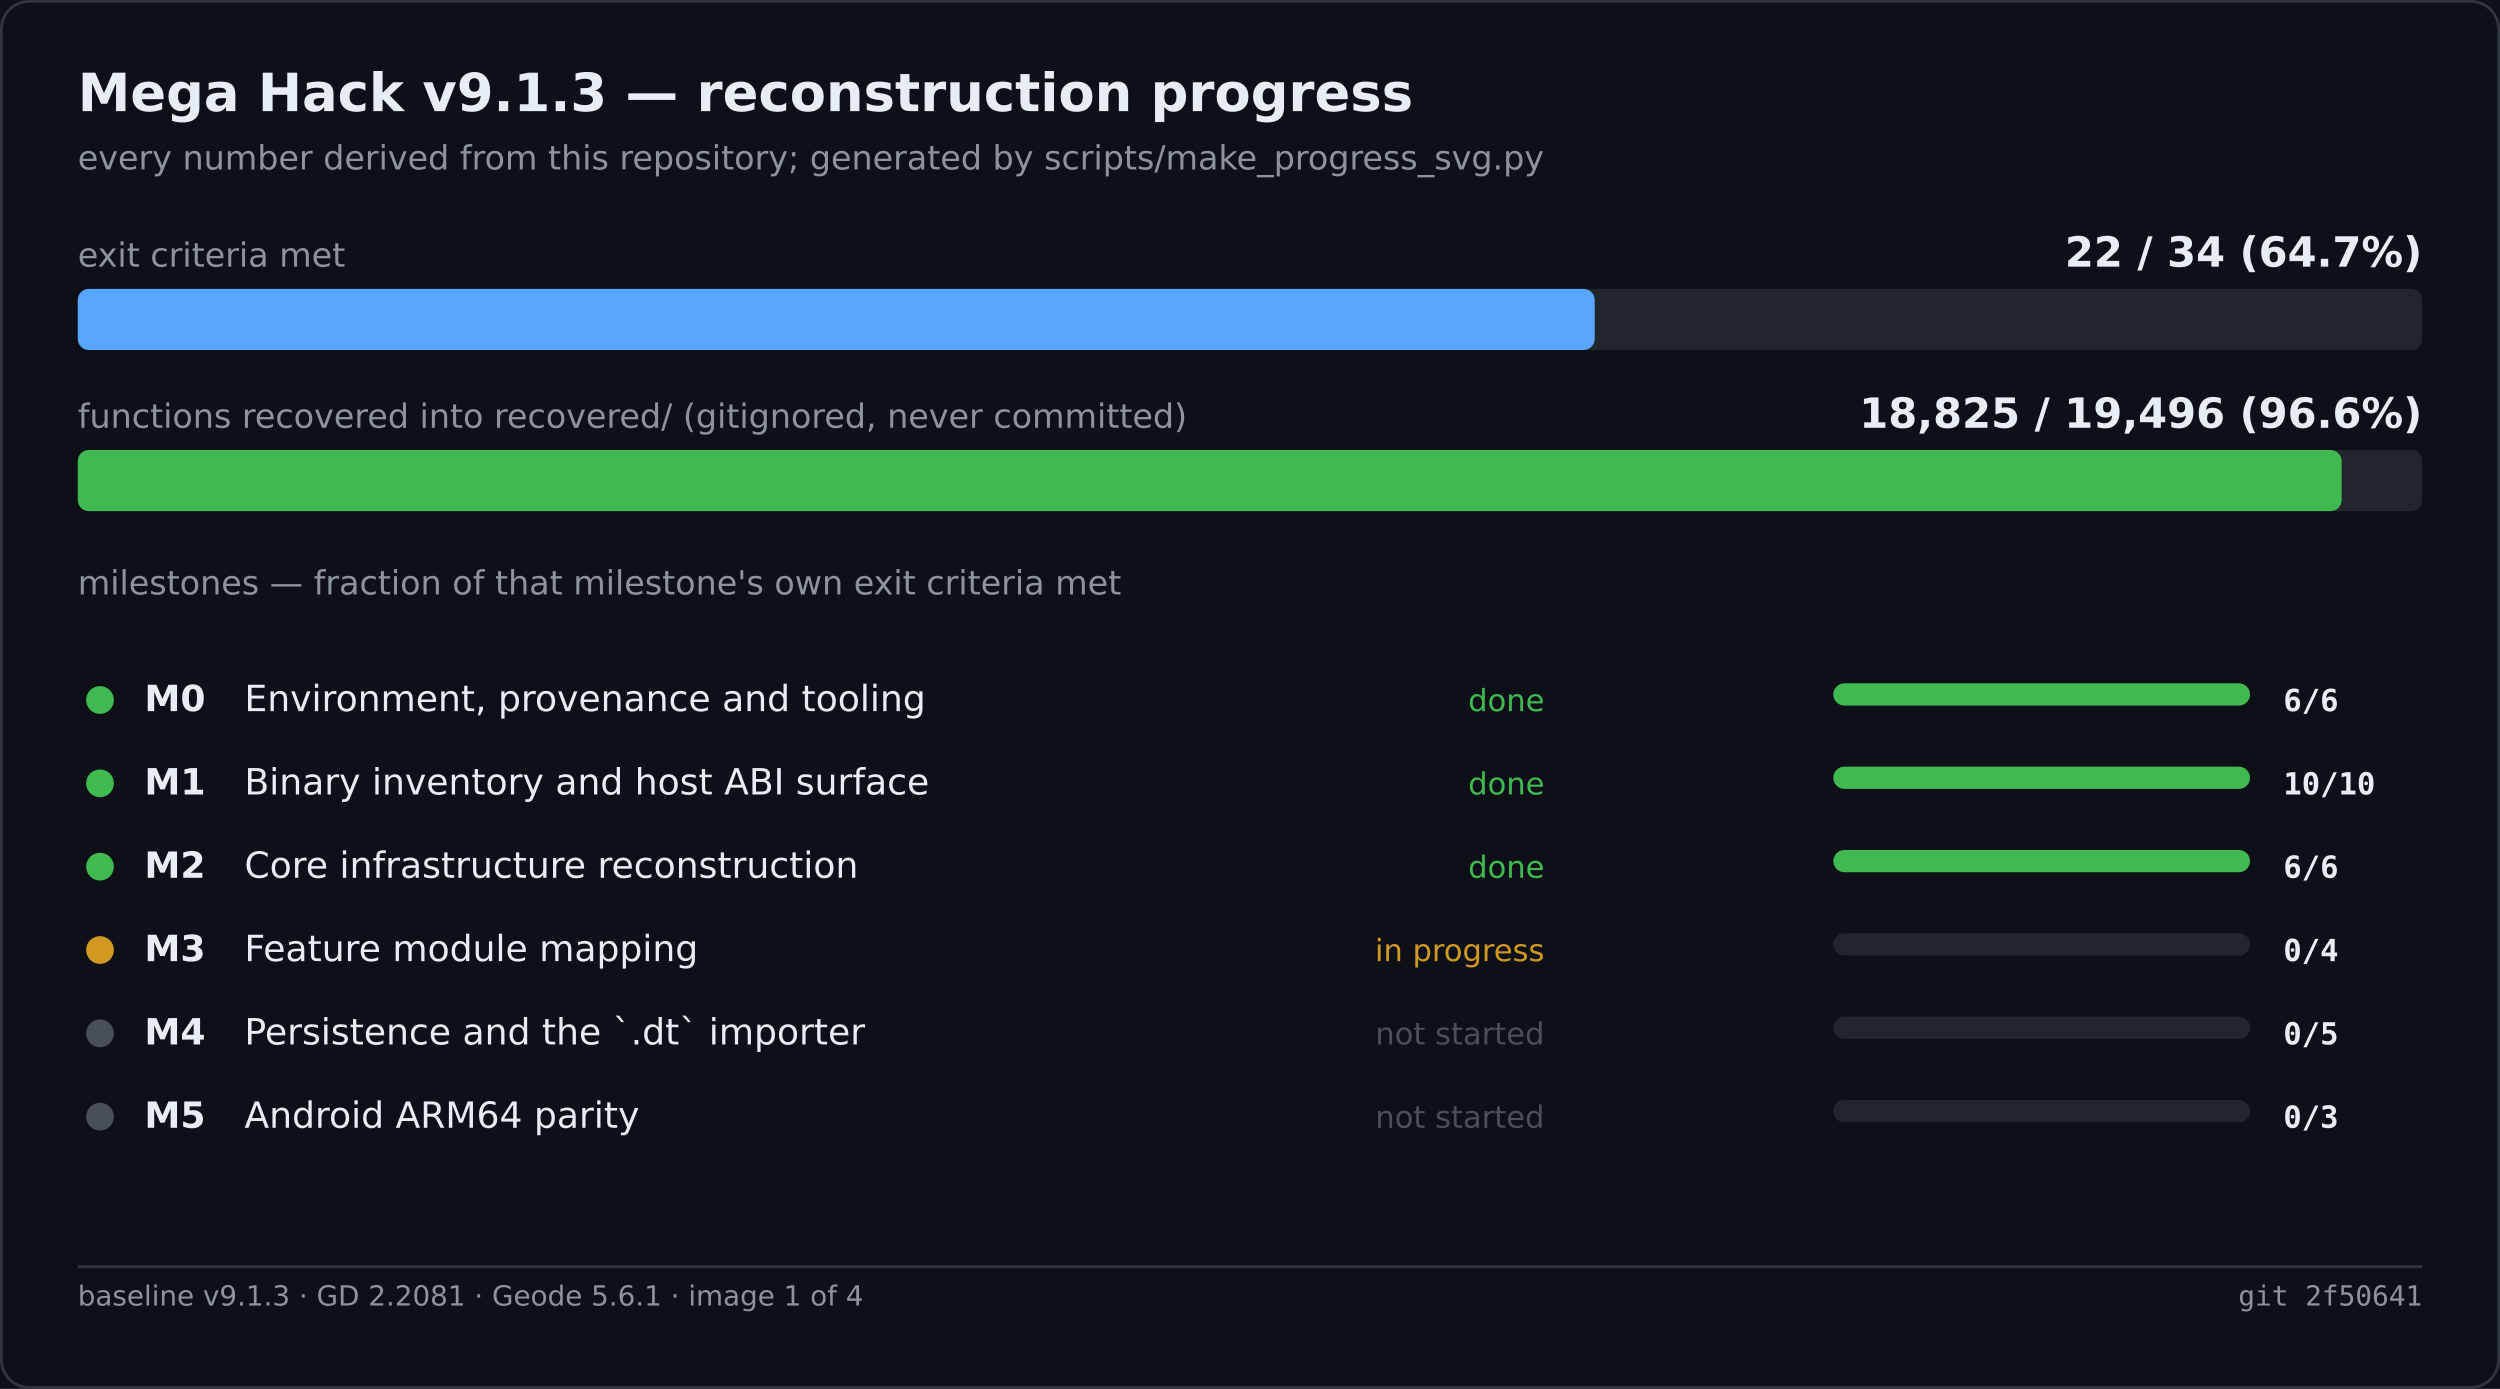
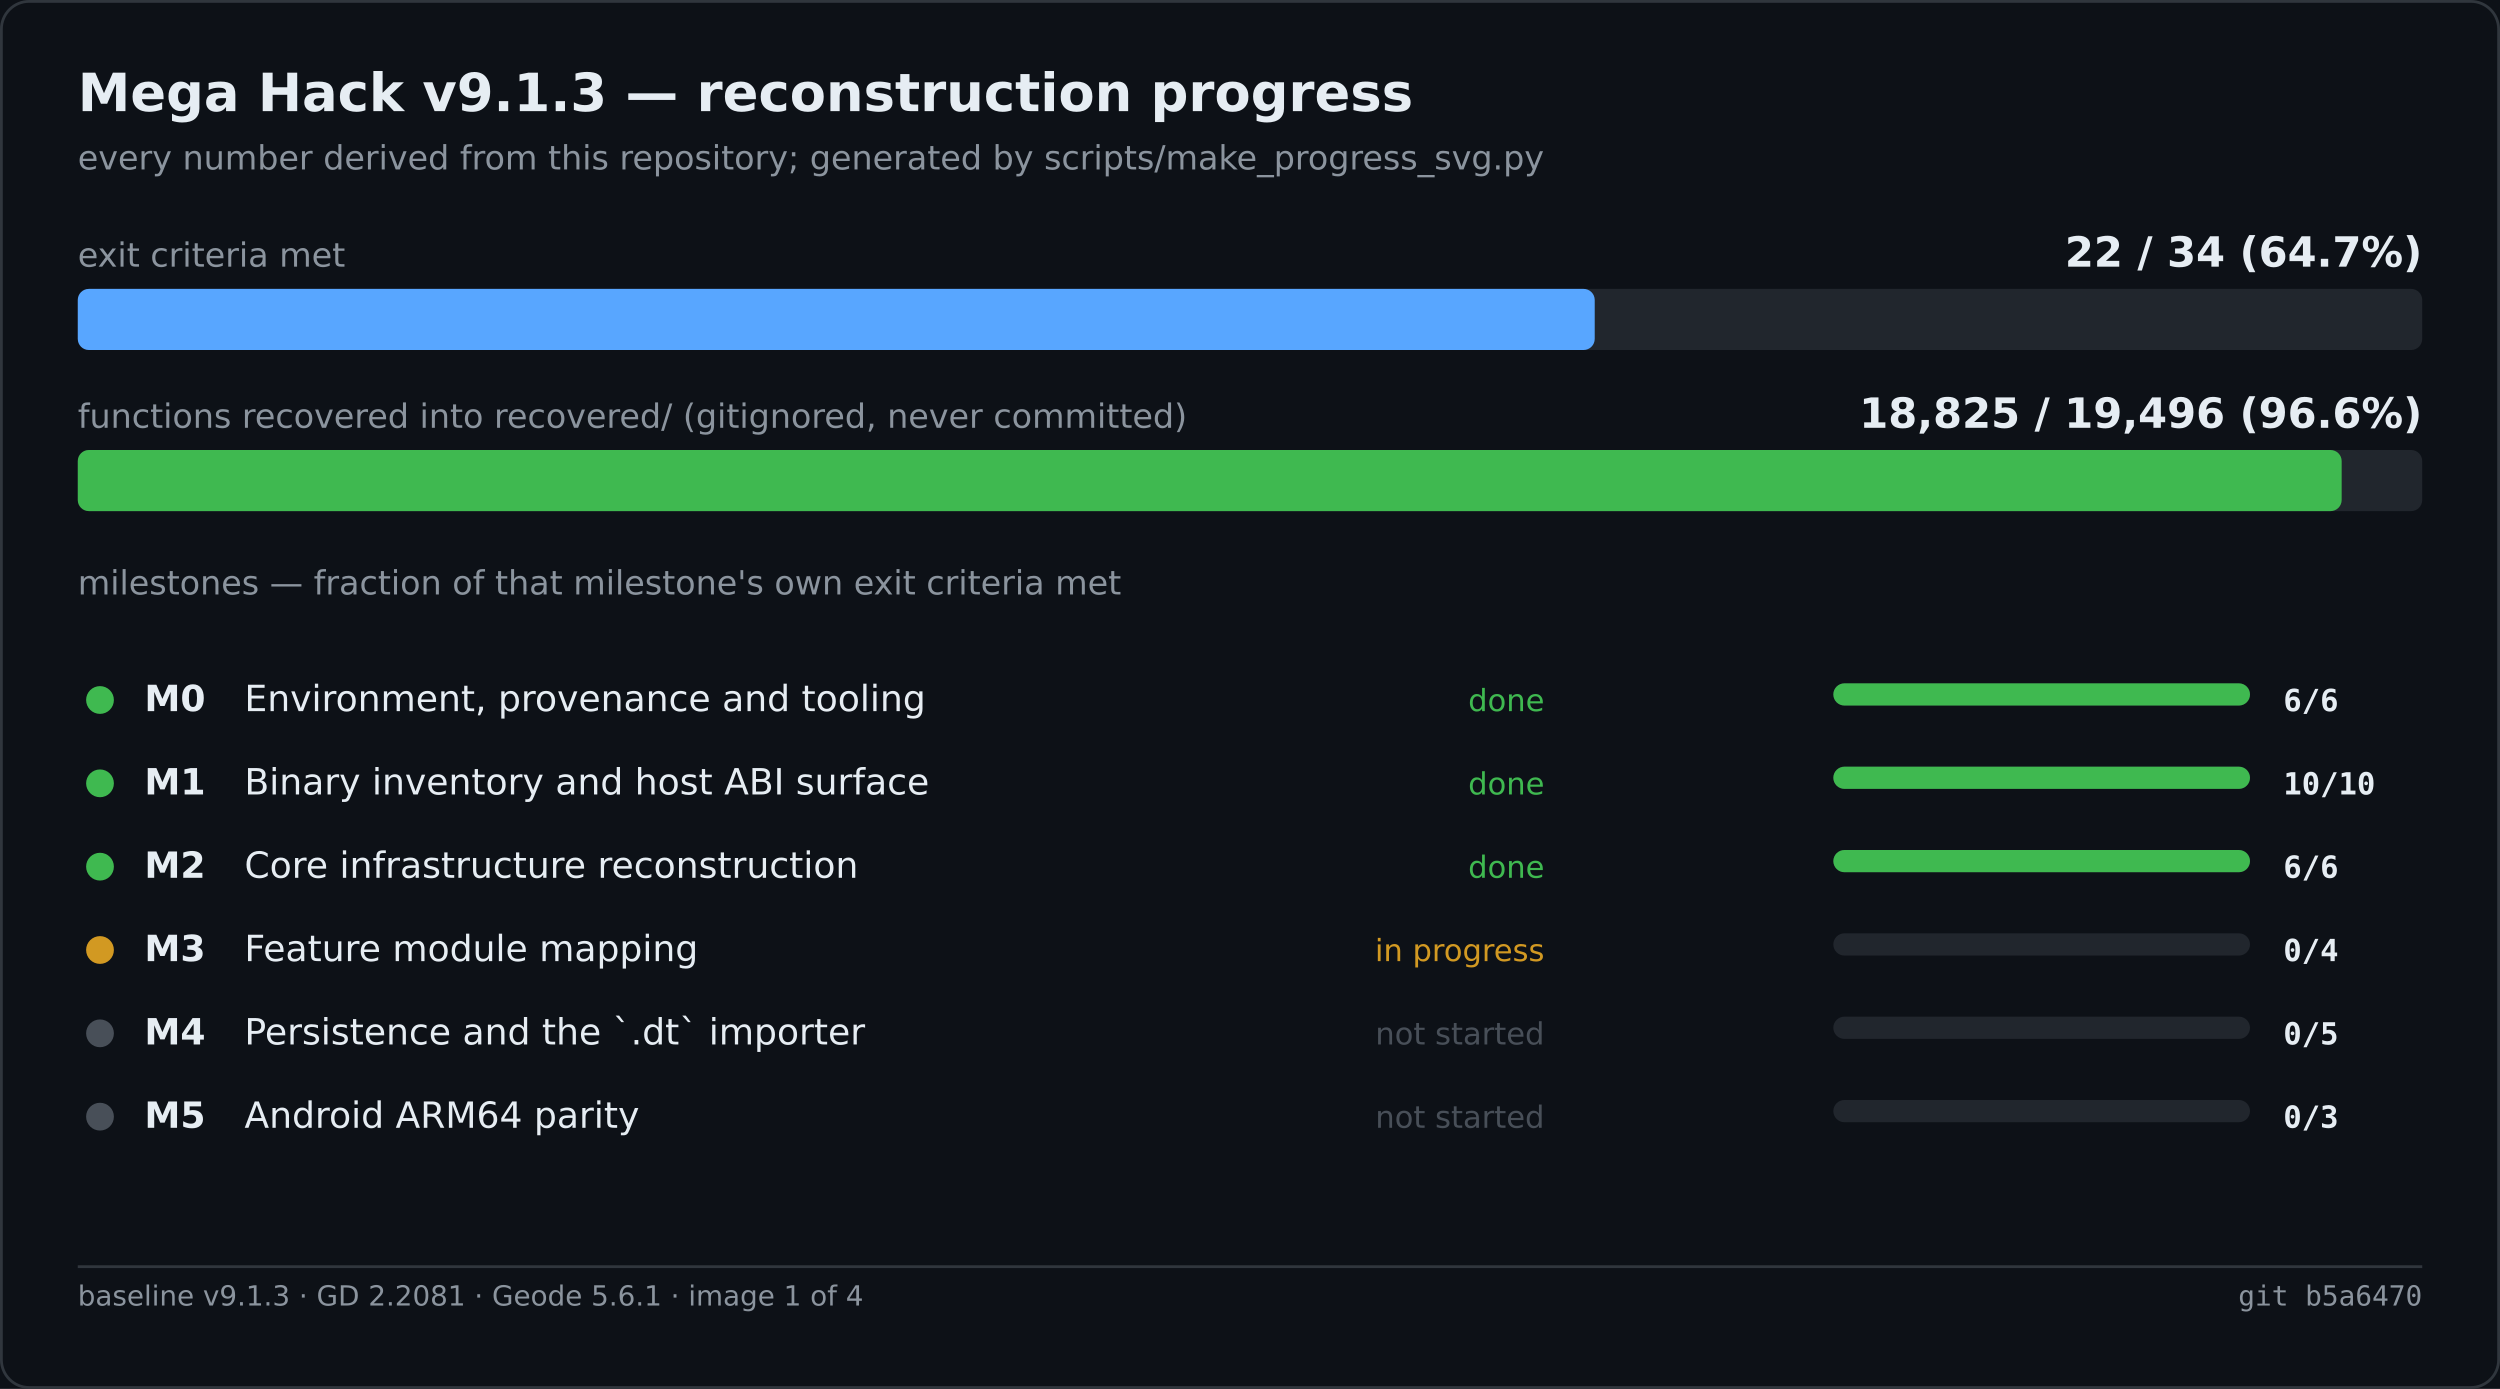
<svg xmlns="http://www.w3.org/2000/svg" width="900" height="500" viewBox="0 0 900 500" role="img" aria-label="Mega Hack v9.1.3 — reconstruction progress">
  <rect width="900" height="500" fill="#0d1117" />
  <rect x="0.5" y="0.5" width="899" height="499" fill="none" stroke="#30363d" rx="10" />
  <text x="28" y="40" font-family="Segoe UI,DejaVu Sans,Helvetica,sans-serif" font-size="19" font-weight="600" fill="#e6edf3">Mega Hack v9.1.3 — reconstruction progress</text>
  <text x="28" y="61" font-family="Segoe UI,DejaVu Sans,Helvetica,sans-serif" font-size="12" fill="#8b949e">every number derived from this repository; generated by scripts/make_progress_svg.py</text>
  <text x="28.0" y="96.0" font-family="Segoe UI,DejaVu Sans,Helvetica,sans-serif" font-size="12" fill="#8b949e">exit criteria met</text>
  <text x="872.0" y="96.0" font-family="Segoe UI,DejaVu Sans,Helvetica,sans-serif" font-size="15" fill="#e6edf3" font-weight="600" text-anchor="end">22 / 34   (64.7%)</text>
  <rect x="28.0" y="104.0" width="844.0" height="22.0" fill="#21262d" rx="4" />
  <rect x="28.0" y="104.0" width="546.1" height="22.0" fill="#58a6ff" rx="4" />
  <text x="28.0" y="154.0" font-family="Segoe UI,DejaVu Sans,Helvetica,sans-serif" font-size="12" fill="#8b949e">functions recovered into recovered/ (gitignored, never committed)</text>
  <text x="872.0" y="154.0" font-family="Segoe UI,DejaVu Sans,Helvetica,sans-serif" font-size="15" fill="#e6edf3" font-weight="600" text-anchor="end">18,825 / 19,496   (96.6%)</text>
  <rect x="28.0" y="162.0" width="844.0" height="22.0" fill="#21262d" rx="4" />
  <rect x="28.0" y="162.0" width="815.0" height="22.0" fill="#3fb950" rx="4" />
  <text x="28.0" y="214.0" font-family="Segoe UI,DejaVu Sans,Helvetica,sans-serif" font-size="12" fill="#8b949e">milestones — fraction of that milestone's own exit criteria met</text>
  <circle cx="36.0" cy="252.0" r="5" fill="#3fb950" />
  <text x="52.0" y="256.0" font-family="Segoe UI,DejaVu Sans,Helvetica,sans-serif" font-size="13" fill="#e6edf3" font-weight="600">M0</text>
  <text x="88.0" y="256.0" font-family="Segoe UI,DejaVu Sans,Helvetica,sans-serif" font-size="13" fill="#e6edf3">Environment, provenance and tooling</text>
  <text x="556.0" y="256.0" font-family="Segoe UI,DejaVu Sans,Helvetica,sans-serif" font-size="11" fill="#3fb950" text-anchor="end">done</text>
  <rect x="660.0" y="246.0" width="150.0" height="8.0" fill="#21262d" rx="4" />
  <rect x="660.0" y="246.0" width="150.0" height="8.0" fill="#3fb950" rx="4" />
  <text x="822.0" y="256.0" font-family="Cascadia Mono,Consolas,DejaVu Sans Mono,monospace" font-size="11" fill="#e6edf3" font-weight="600">6/6</text>
  <circle cx="36.0" cy="282.0" r="5" fill="#3fb950" />
  <text x="52.0" y="286.0" font-family="Segoe UI,DejaVu Sans,Helvetica,sans-serif" font-size="13" fill="#e6edf3" font-weight="600">M1</text>
  <text x="88.0" y="286.0" font-family="Segoe UI,DejaVu Sans,Helvetica,sans-serif" font-size="13" fill="#e6edf3">Binary inventory and host ABI surface</text>
  <text x="556.0" y="286.0" font-family="Segoe UI,DejaVu Sans,Helvetica,sans-serif" font-size="11" fill="#3fb950" text-anchor="end">done</text>
  <rect x="660.0" y="276.0" width="150.0" height="8.0" fill="#21262d" rx="4" />
  <rect x="660.0" y="276.0" width="150.0" height="8.0" fill="#3fb950" rx="4" />
  <text x="822.0" y="286.0" font-family="Cascadia Mono,Consolas,DejaVu Sans Mono,monospace" font-size="11" fill="#e6edf3" font-weight="600">10/10</text>
  <circle cx="36.0" cy="312.0" r="5" fill="#3fb950" />
  <text x="52.0" y="316.0" font-family="Segoe UI,DejaVu Sans,Helvetica,sans-serif" font-size="13" fill="#e6edf3" font-weight="600">M2</text>
  <text x="88.0" y="316.0" font-family="Segoe UI,DejaVu Sans,Helvetica,sans-serif" font-size="13" fill="#e6edf3">Core infrastructure reconstruction</text>
  <text x="556.0" y="316.0" font-family="Segoe UI,DejaVu Sans,Helvetica,sans-serif" font-size="11" fill="#3fb950" text-anchor="end">done</text>
  <rect x="660.0" y="306.0" width="150.0" height="8.0" fill="#21262d" rx="4" />
  <rect x="660.0" y="306.0" width="150.0" height="8.0" fill="#3fb950" rx="4" />
  <text x="822.0" y="316.0" font-family="Cascadia Mono,Consolas,DejaVu Sans Mono,monospace" font-size="11" fill="#e6edf3" font-weight="600">6/6</text>
  <circle cx="36.0" cy="342.0" r="5" fill="#d29922" />
  <text x="52.0" y="346.0" font-family="Segoe UI,DejaVu Sans,Helvetica,sans-serif" font-size="13" fill="#e6edf3" font-weight="600">M3</text>
  <text x="88.0" y="346.0" font-family="Segoe UI,DejaVu Sans,Helvetica,sans-serif" font-size="13" fill="#e6edf3">Feature module mapping</text>
  <text x="556.0" y="346.0" font-family="Segoe UI,DejaVu Sans,Helvetica,sans-serif" font-size="11" fill="#d29922" text-anchor="end">in progress</text>
  <rect x="660.0" y="336.0" width="150.0" height="8.0" fill="#21262d" rx="4" />
  <text x="822.0" y="346.0" font-family="Cascadia Mono,Consolas,DejaVu Sans Mono,monospace" font-size="11" fill="#e6edf3" font-weight="600">0/4</text>
  <circle cx="36.0" cy="372.0" r="5" fill="#484f58" />
  <text x="52.0" y="376.0" font-family="Segoe UI,DejaVu Sans,Helvetica,sans-serif" font-size="13" fill="#e6edf3" font-weight="600">M4</text>
  <text x="88.0" y="376.0" font-family="Segoe UI,DejaVu Sans,Helvetica,sans-serif" font-size="13" fill="#e6edf3">Persistence and the `.dt` importer</text>
  <text x="556.0" y="376.0" font-family="Segoe UI,DejaVu Sans,Helvetica,sans-serif" font-size="11" fill="#484f58" text-anchor="end">not started</text>
  <rect x="660.0" y="366.0" width="150.0" height="8.0" fill="#21262d" rx="4" />
  <text x="822.0" y="376.0" font-family="Cascadia Mono,Consolas,DejaVu Sans Mono,monospace" font-size="11" fill="#e6edf3" font-weight="600">0/5</text>
  <circle cx="36.0" cy="402.0" r="5" fill="#484f58" />
  <text x="52.0" y="406.0" font-family="Segoe UI,DejaVu Sans,Helvetica,sans-serif" font-size="13" fill="#e6edf3" font-weight="600">M5</text>
  <text x="88.0" y="406.0" font-family="Segoe UI,DejaVu Sans,Helvetica,sans-serif" font-size="13" fill="#e6edf3">Android ARM64 parity</text>
  <text x="556.0" y="406.0" font-family="Segoe UI,DejaVu Sans,Helvetica,sans-serif" font-size="11" fill="#484f58" text-anchor="end">not started</text>
  <rect x="660.0" y="396.0" width="150.0" height="8.0" fill="#21262d" rx="4" />
  <text x="822.0" y="406.0" font-family="Cascadia Mono,Consolas,DejaVu Sans Mono,monospace" font-size="11" fill="#e6edf3" font-weight="600">0/3</text>
  <line x1="28.0" y1="456.0" x2="872.0" y2="456.0" stroke="#30363d" stroke-width="1" />
  <text x="28.0" y="470.0" font-family="Segoe UI,DejaVu Sans,Helvetica,sans-serif" font-size="10" fill="#8b949e">baseline v9.1.3 · GD 2.2081 · Geode 5.6.1 · image 1 of 4</text>
-   <text x="872.0" y="470.0" font-family="Cascadia Mono,Consolas,DejaVu Sans Mono,monospace" font-size="10" fill="#8b949e" text-anchor="end">git 2f50641</text>
+   <text x="872.0" y="470.0" font-family="Cascadia Mono,Consolas,DejaVu Sans Mono,monospace" font-size="10" fill="#8b949e" text-anchor="end">git b5a6470</text>
</svg>
